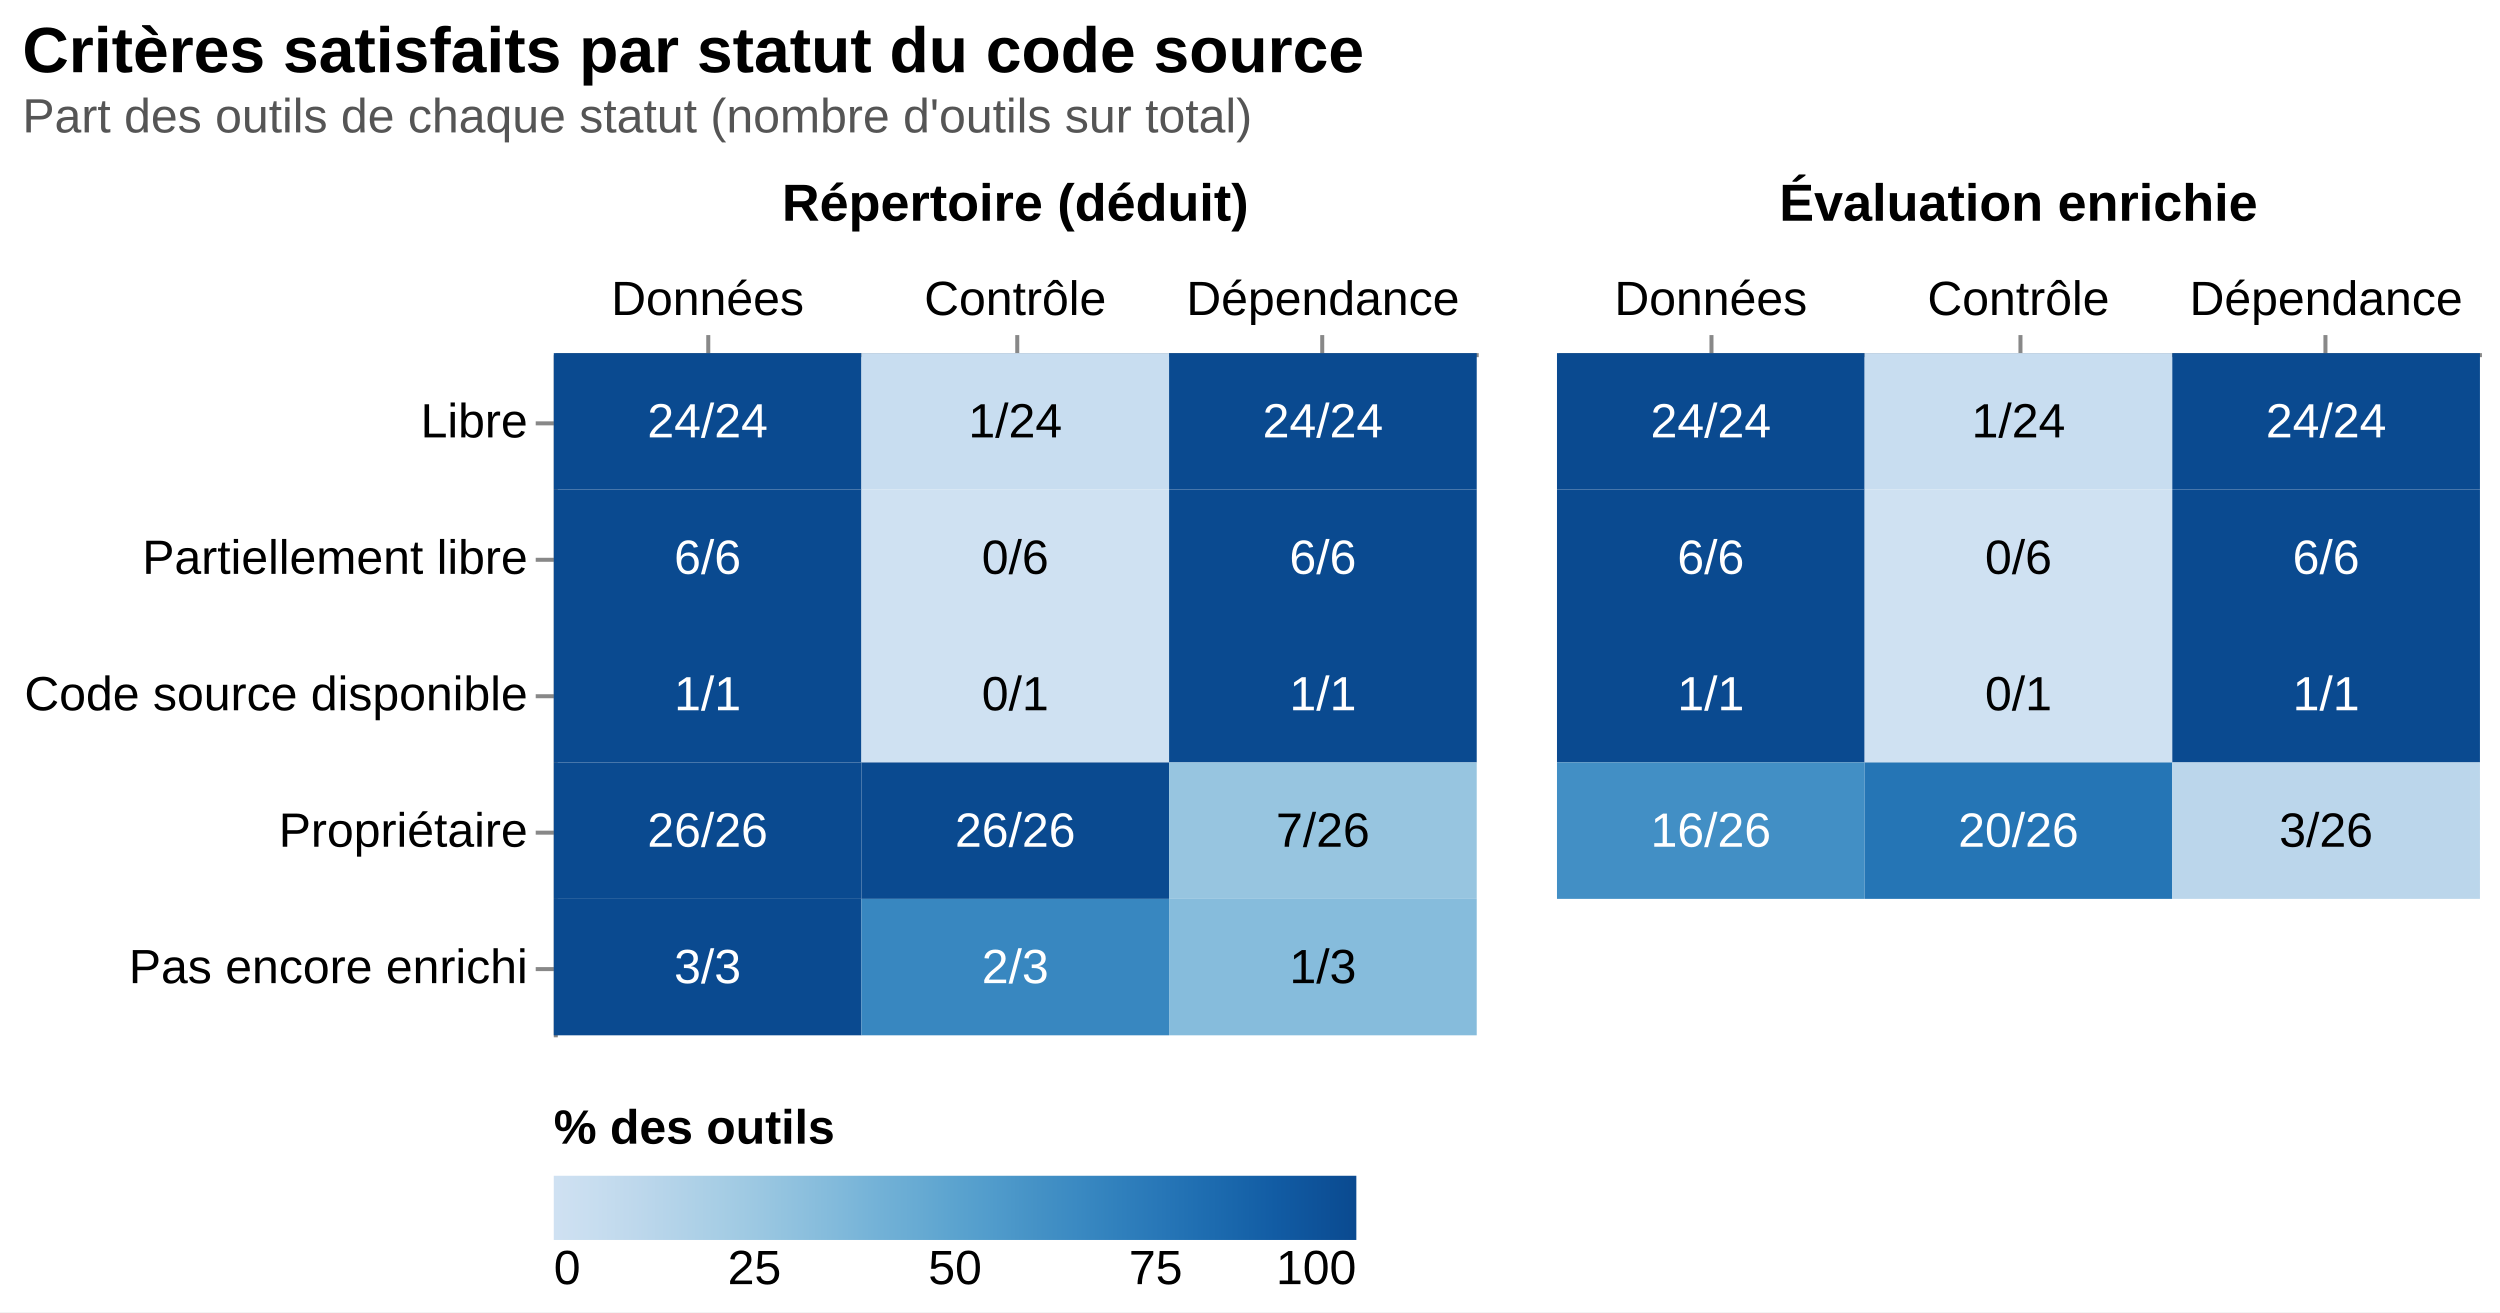
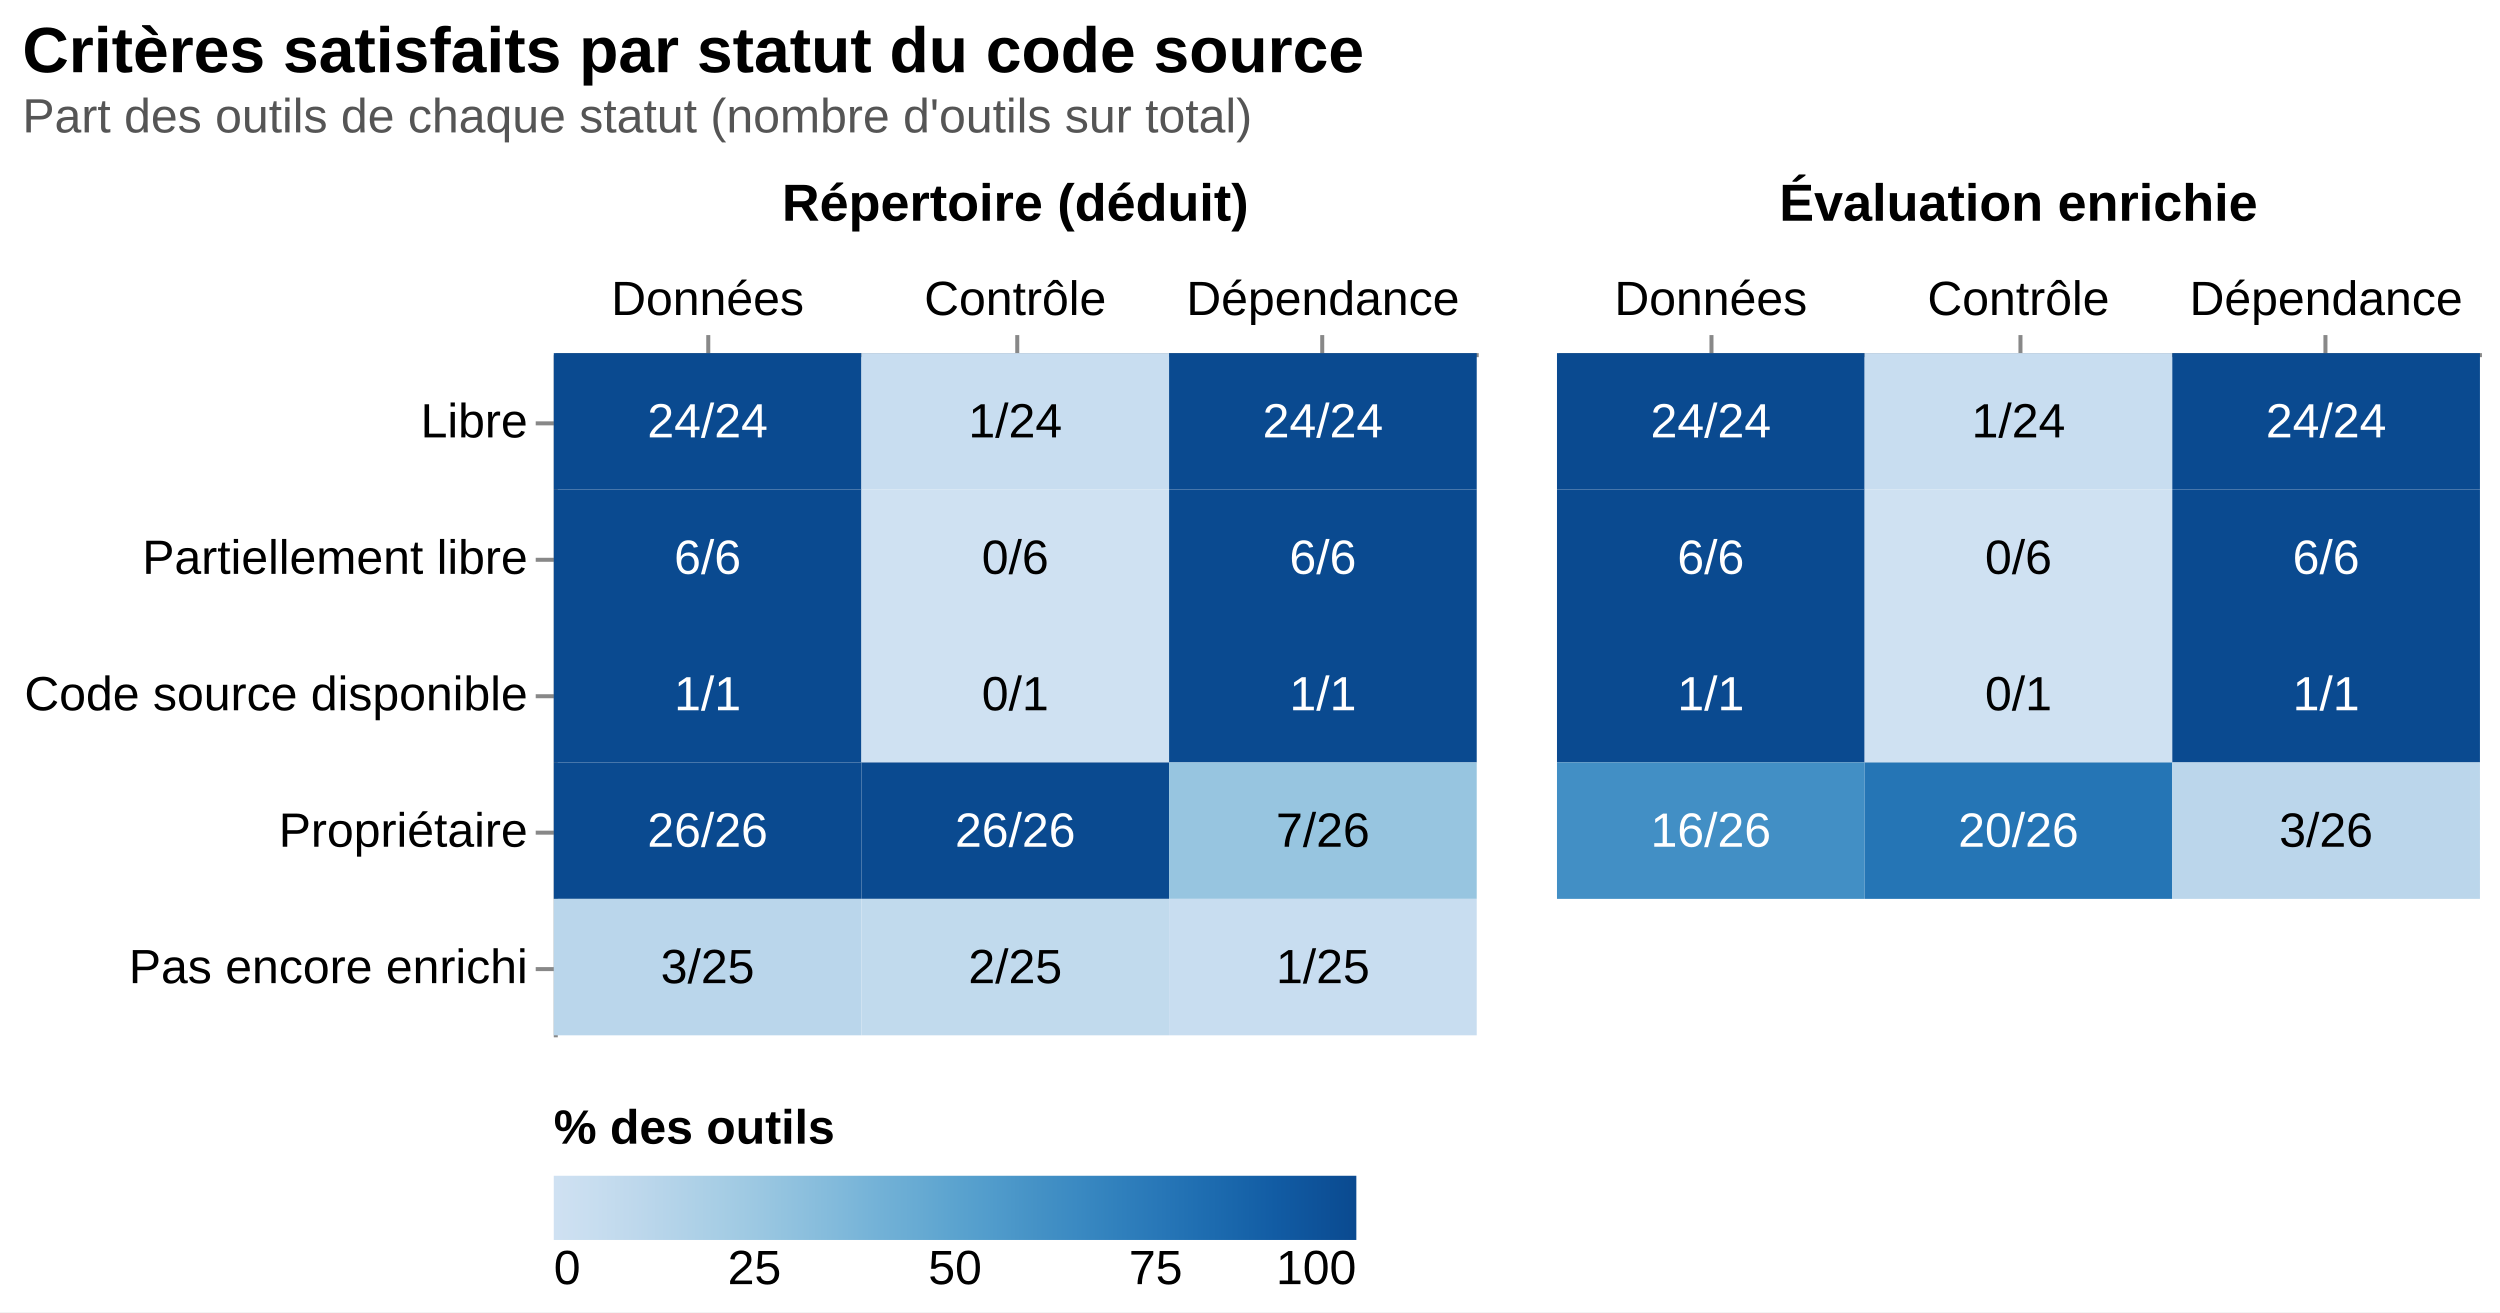
<svg xmlns="http://www.w3.org/2000/svg" version="1.1" class="marks" width="623" height="327" viewBox="0 0 623 327">
  <rect width="623" height="327" fill="white" />
  <g fill="none" stroke-miterlimit="10" transform="translate(138,88)">
    <g class="mark-group role-frame root" role="graphics-object" aria-roledescription="group mark container">
      <g transform="translate(0,0)">
        <path class="background" aria-hidden="true" d="M0,0h0v0h0Z" />
        <g>
          <g class="mark-group role-row-header row_header" role="graphics-object" aria-roledescription="group mark container">
            <g transform="translate(0,0)">
              <path class="background" aria-hidden="true" d="M0,0h0v170h0Z" />
              <g>
                <g class="mark-group role-axis" role="graphics-symbol" aria-roledescription="axis" aria-label="Y-axis for a discrete scale with 5 values: Libre, Partiellement libre, Code source disponible, Propriétaire, Pas encore enrichi">
                  <g transform="translate(0.5,0.5)">
                    <path class="background" aria-hidden="true" d="M0,0h0v0h0Z" pointer-events="none" />
                    <g>
                      <g class="mark-rule role-axis-tick" pointer-events="none">
                        <line transform="translate(0,17)" x2="-5" y2="0" stroke="#888888" stroke-width="1" opacity="1" />
                        <line transform="translate(0,51)" x2="-5" y2="0" stroke="#888888" stroke-width="1" opacity="1" />
                        <line transform="translate(0,85)" x2="-5" y2="0" stroke="#888888" stroke-width="1" opacity="1" />
                        <line transform="translate(0,119)" x2="-5" y2="0" stroke="#888888" stroke-width="1" opacity="1" />
                        <line transform="translate(0,153)" x2="-5" y2="0" stroke="#888888" stroke-width="1" opacity="1" />
                      </g>
                      <g class="mark-text role-axis-label" pointer-events="none">
                        <text text-anchor="end" transform="translate(-7,20.5)" font-family="Liberation Sans, Helvetica, Arial, sans-serif" font-size="12px" fill="#000" opacity="1">Libre</text>
                        <text text-anchor="end" transform="translate(-7,54.5)" font-family="Liberation Sans, Helvetica, Arial, sans-serif" font-size="12px" fill="#000" opacity="1">Partiellement libre</text>
                        <text text-anchor="end" transform="translate(-7,88.5)" font-family="Liberation Sans, Helvetica, Arial, sans-serif" font-size="12px" fill="#000" opacity="1">Code source disponible</text>
                        <text text-anchor="end" transform="translate(-7,122.5)" font-family="Liberation Sans, Helvetica, Arial, sans-serif" font-size="12px" fill="#000" opacity="1">Propriétaire</text>
                        <text text-anchor="end" transform="translate(-7,156.5)" font-family="Liberation Sans, Helvetica, Arial, sans-serif" font-size="12px" fill="#000" opacity="1">Pas encore enrichi</text>
                      </g>
                      <g class="mark-rule role-axis-domain" pointer-events="none">
                        <line transform="translate(0,0)" x2="0" y2="170" stroke="#888888" stroke-width="1" opacity="1" />
                      </g>
                    </g>
                    <path class="foreground" aria-hidden="true" d="" pointer-events="none" display="none" />
                  </g>
                </g>
              </g>
              <path class="foreground" aria-hidden="true" d="" display="none" />
            </g>
          </g>
          <g class="mark-group role-column-header column_header" role="graphics-object" aria-roledescription="group mark container">
            <g transform="translate(0,0)">
              <path class="background" aria-hidden="true" d="M0,0h230v0h-230Z" />
              <g>
                <g class="mark-group role-title">
                  <g transform="translate(115,-43)">
                    <path class="background" aria-hidden="true" d="M0,0h0v0h0Z" pointer-events="none" />
                    <g>
                      <g class="mark-text role-title-text" role="graphics-symbol" aria-roledescription="title" aria-label="Title text 'Répertoire (déduit)'" pointer-events="none">
                        <text text-anchor="middle" transform="translate(0,10)" font-family="Liberation Sans, Helvetica, Arial, sans-serif" font-size="13px" font-weight="bold" fill="#000" opacity="1">Répertoire (déduit)</text>
                      </g>
                    </g>
                    <path class="foreground" aria-hidden="true" d="" pointer-events="none" display="none" />
                  </g>
                </g>
                <g class="mark-group role-axis" role="graphics-symbol" aria-roledescription="axis" aria-label="X-axis for a discrete scale with 3 values: Données, Contrôle, Dépendance">
                  <g transform="translate(0.5,0.5)">
                    <path class="background" aria-hidden="true" d="M0,0h0v0h0Z" pointer-events="none" />
                    <g>
                      <g class="mark-rule role-axis-tick" pointer-events="none">
                        <line transform="translate(38,0)" x2="0" y2="-5" stroke="#888888" stroke-width="1" opacity="1" />
                        <line transform="translate(115,0)" x2="0" y2="-5" stroke="#888888" stroke-width="1" opacity="1" />
                        <line transform="translate(191,0)" x2="0" y2="-5" stroke="#888888" stroke-width="1" opacity="1" />
                      </g>
                      <g class="mark-text role-axis-label" pointer-events="none">
                        <text text-anchor="middle" transform="translate(37.83333,-10)" font-family="Liberation Sans, Helvetica, Arial, sans-serif" font-size="12px" fill="#000" opacity="1">Données</text>
                        <text text-anchor="middle" transform="translate(114.5,-10)" font-family="Liberation Sans, Helvetica, Arial, sans-serif" font-size="12px" fill="#000" opacity="1">Contrôle</text>
                        <text text-anchor="middle" transform="translate(191.1667,-10)" font-family="Liberation Sans, Helvetica, Arial, sans-serif" font-size="12px" fill="#000" opacity="1">Dépendance</text>
                      </g>
                      <g class="mark-rule role-axis-domain" pointer-events="none">
                        <line transform="translate(0,0)" x2="230" y2="0" stroke="#888888" stroke-width="1" opacity="1" />
                      </g>
                    </g>
                    <path class="foreground" aria-hidden="true" d="" pointer-events="none" display="none" />
                  </g>
                </g>
              </g>
              <path class="foreground" aria-hidden="true" d="" display="none" />
            </g>
            <g transform="translate(250,0)">
              <path class="background" aria-hidden="true" d="M0,0h230v0h-230Z" />
              <g>
                <g class="mark-group role-title">
                  <g transform="translate(115,-43)">
                    <path class="background" aria-hidden="true" d="M0,0h0v0h0Z" pointer-events="none" />
                    <g>
                      <g class="mark-text role-title-text" role="graphics-symbol" aria-roledescription="title" aria-label="Title text 'Évaluation enrichie'" pointer-events="none">
                        <text text-anchor="middle" transform="translate(0,10)" font-family="Liberation Sans, Helvetica, Arial, sans-serif" font-size="13px" font-weight="bold" fill="#000" opacity="1">Évaluation enrichie</text>
                      </g>
                    </g>
                    <path class="foreground" aria-hidden="true" d="" pointer-events="none" display="none" />
                  </g>
                </g>
                <g class="mark-group role-axis" role="graphics-symbol" aria-roledescription="axis" aria-label="X-axis for a discrete scale with 3 values: Données, Contrôle, Dépendance">
                  <g transform="translate(0.5,0.5)">
                    <path class="background" aria-hidden="true" d="M0,0h0v0h0Z" pointer-events="none" />
                    <g>
                      <g class="mark-rule role-axis-tick" pointer-events="none">
                        <line transform="translate(38,0)" x2="0" y2="-5" stroke="#888888" stroke-width="1" opacity="1" />
                        <line transform="translate(115,0)" x2="0" y2="-5" stroke="#888888" stroke-width="1" opacity="1" />
                        <line transform="translate(191,0)" x2="0" y2="-5" stroke="#888888" stroke-width="1" opacity="1" />
                      </g>
                      <g class="mark-text role-axis-label" pointer-events="none">
                        <text text-anchor="middle" transform="translate(37.83333,-10)" font-family="Liberation Sans, Helvetica, Arial, sans-serif" font-size="12px" fill="#000" opacity="1">Données</text>
                        <text text-anchor="middle" transform="translate(114.5,-10)" font-family="Liberation Sans, Helvetica, Arial, sans-serif" font-size="12px" fill="#000" opacity="1">Contrôle</text>
                        <text text-anchor="middle" transform="translate(191.1667,-10)" font-family="Liberation Sans, Helvetica, Arial, sans-serif" font-size="12px" fill="#000" opacity="1">Dépendance</text>
                      </g>
                      <g class="mark-rule role-axis-domain" pointer-events="none">
                        <line transform="translate(0,0)" x2="230" y2="0" stroke="#888888" stroke-width="1" opacity="1" />
                      </g>
                    </g>
                    <path class="foreground" aria-hidden="true" d="" pointer-events="none" display="none" />
                  </g>
                </g>
              </g>
              <path class="foreground" aria-hidden="true" d="" display="none" />
            </g>
          </g>
          <g class="mark-group role-scope cell" role="graphics-object" aria-roledescription="group mark container">
            <g transform="translate(0,0)">
              <path class="background" aria-hidden="true" d="M0,0h230v170h-230Z" />
              <g>
                <g class="mark-rect role-mark child_layer_0_marks" role="graphics-object" aria-roledescription="rect mark container">
                  <path aria-label="critere: Données; statut: Libre; % des outils: 100" role="graphics-symbol" aria-roledescription="rect mark" d="M0,0h76.667v34h-76.667Z" fill="rgb(10, 74, 144)" />
                  <path aria-label="critere: Contrôle; statut: Libre; % des outils: 4,16666666667" role="graphics-symbol" aria-roledescription="rect mark" d="M76.667,0h76.667v34h-76.667Z" fill="rgb(200, 221, 240)" />
                  <path aria-label="critere: Dépendance; statut: Libre; % des outils: 100" role="graphics-symbol" aria-roledescription="rect mark" d="M153.333,0h76.667v34h-76.667Z" fill="rgb(10, 74, 144)" />
                  <path aria-label="critere: Données; statut: Partiellement libre; % des outils: 100" role="graphics-symbol" aria-roledescription="rect mark" d="M0,34h76.667v34h-76.667Z" fill="rgb(10, 74, 144)" />
                  <path aria-label="critere: Contrôle; statut: Partiellement libre; % des outils: 0" role="graphics-symbol" aria-roledescription="rect mark" d="M76.667,34h76.667v34h-76.667Z" fill="rgb(207, 225, 242)" />
                  <path aria-label="critere: Dépendance; statut: Partiellement libre; % des outils: 100" role="graphics-symbol" aria-roledescription="rect mark" d="M153.333,34h76.667v34h-76.667Z" fill="rgb(10, 74, 144)" />
                  <path aria-label="critere: Données; statut: Code source disponible; % des outils: 100" role="graphics-symbol" aria-roledescription="rect mark" d="M0,68h76.667v34h-76.667Z" fill="rgb(10, 74, 144)" />
                  <path aria-label="critere: Contrôle; statut: Code source disponible; % des outils: 0" role="graphics-symbol" aria-roledescription="rect mark" d="M76.667,68h76.667v34h-76.667Z" fill="rgb(207, 225, 242)" />
                  <path aria-label="critere: Dépendance; statut: Code source disponible; % des outils: 100" role="graphics-symbol" aria-roledescription="rect mark" d="M153.333,68h76.667v34h-76.667Z" fill="rgb(10, 74, 144)" />
                  <path aria-label="critere: Données; statut: Propriétaire; % des outils: 100" role="graphics-symbol" aria-roledescription="rect mark" d="M0,102h76.667v34h-76.667Z" fill="rgb(10, 74, 144)" />
                  <path aria-label="critere: Contrôle; statut: Propriétaire; % des outils: 100" role="graphics-symbol" aria-roledescription="rect mark" d="M76.667,102h76.667v34h-76.667Z" fill="rgb(10, 74, 144)" />
                  <path aria-label="critere: Dépendance; statut: Propriétaire; % des outils: 26,9230769231" role="graphics-symbol" aria-roledescription="rect mark" d="M153.333,102h76.667v34h-76.667Z" fill="rgb(151, 197, 224)" />
-                   <path aria-label="critere: Données; statut: Pas encore enrichi; % des outils: 100" role="graphics-symbol" aria-roledescription="rect mark" d="M0,136h76.667v34h-76.667Z" fill="rgb(10, 74, 144)" />
-                   <path aria-label="critere: Contrôle; statut: Pas encore enrichi; % des outils: 66,6666666667" role="graphics-symbol" aria-roledescription="rect mark" d="M76.667,136h76.667v34h-76.667Z" fill="rgb(56, 135, 192)" />
-                   <path aria-label="critere: Dépendance; statut: Pas encore enrichi; % des outils: 33,3333333333" role="graphics-symbol" aria-roledescription="rect mark" d="M153.333,136h76.667v34h-76.667Z" fill="rgb(134, 188, 220)" />
+                   <path aria-label="critere: Données; statut: Pas encore enrichi; % des outils: 12" role="graphics-symbol" aria-roledescription="rect mark" d="M0,136h76.667v34h-76.667Z" fill="rgb(186, 214, 235)" />
+                   <path aria-label="critere: Contrôle; statut: Pas encore enrichi; % des outils: 8" role="graphics-symbol" aria-roledescription="rect mark" d="M76.667,136h76.667v34h-76.667Z" fill="rgb(193, 218, 237)" />
+                   <path aria-label="critere: Dépendance; statut: Pas encore enrichi; % des outils: 4" role="graphics-symbol" aria-roledescription="rect mark" d="M153.333,136h76.667v34h-76.667Z" fill="rgb(200, 221, 240)" />
                </g>
                <g class="mark-text role-mark child_layer_1_marks" role="graphics-object" aria-roledescription="text mark container">
                  <text aria-label="critere: Données; statut: Libre; etiquette: 24/24" role="graphics-symbol" aria-roledescription="text mark" text-anchor="middle" transform="translate(38.33333,21)" font-family="Liberation Sans, Helvetica, Arial, sans-serif" font-size="12px" fill="white">24/24</text>
                  <text aria-label="critere: Contrôle; statut: Libre; etiquette: 1/24" role="graphics-symbol" aria-roledescription="text mark" text-anchor="middle" transform="translate(115,21)" font-family="Liberation Sans, Helvetica, Arial, sans-serif" font-size="12px" fill="black">1/24</text>
                  <text aria-label="critere: Dépendance; statut: Libre; etiquette: 24/24" role="graphics-symbol" aria-roledescription="text mark" text-anchor="middle" transform="translate(191.6667,21)" font-family="Liberation Sans, Helvetica, Arial, sans-serif" font-size="12px" fill="white">24/24</text>
                  <text aria-label="critere: Données; statut: Partiellement libre; etiquette: 6/6" role="graphics-symbol" aria-roledescription="text mark" text-anchor="middle" transform="translate(38.33333,55)" font-family="Liberation Sans, Helvetica, Arial, sans-serif" font-size="12px" fill="white">6/6</text>
                  <text aria-label="critere: Contrôle; statut: Partiellement libre; etiquette: 0/6" role="graphics-symbol" aria-roledescription="text mark" text-anchor="middle" transform="translate(115,55)" font-family="Liberation Sans, Helvetica, Arial, sans-serif" font-size="12px" fill="black">0/6</text>
                  <text aria-label="critere: Dépendance; statut: Partiellement libre; etiquette: 6/6" role="graphics-symbol" aria-roledescription="text mark" text-anchor="middle" transform="translate(191.6667,55)" font-family="Liberation Sans, Helvetica, Arial, sans-serif" font-size="12px" fill="white">6/6</text>
                  <text aria-label="critere: Données; statut: Code source disponible; etiquette: 1/1" role="graphics-symbol" aria-roledescription="text mark" text-anchor="middle" transform="translate(38.33333,89)" font-family="Liberation Sans, Helvetica, Arial, sans-serif" font-size="12px" fill="white">1/1</text>
                  <text aria-label="critere: Contrôle; statut: Code source disponible; etiquette: 0/1" role="graphics-symbol" aria-roledescription="text mark" text-anchor="middle" transform="translate(115,89)" font-family="Liberation Sans, Helvetica, Arial, sans-serif" font-size="12px" fill="black">0/1</text>
                  <text aria-label="critere: Dépendance; statut: Code source disponible; etiquette: 1/1" role="graphics-symbol" aria-roledescription="text mark" text-anchor="middle" transform="translate(191.6667,89)" font-family="Liberation Sans, Helvetica, Arial, sans-serif" font-size="12px" fill="white">1/1</text>
                  <text aria-label="critere: Données; statut: Propriétaire; etiquette: 26/26" role="graphics-symbol" aria-roledescription="text mark" text-anchor="middle" transform="translate(38.33333,123)" font-family="Liberation Sans, Helvetica, Arial, sans-serif" font-size="12px" fill="white">26/26</text>
                  <text aria-label="critere: Contrôle; statut: Propriétaire; etiquette: 26/26" role="graphics-symbol" aria-roledescription="text mark" text-anchor="middle" transform="translate(115,123)" font-family="Liberation Sans, Helvetica, Arial, sans-serif" font-size="12px" fill="white">26/26</text>
                  <text aria-label="critere: Dépendance; statut: Propriétaire; etiquette: 7/26" role="graphics-symbol" aria-roledescription="text mark" text-anchor="middle" transform="translate(191.6667,123)" font-family="Liberation Sans, Helvetica, Arial, sans-serif" font-size="12px" fill="black">7/26</text>
-                   <text aria-label="critere: Données; statut: Pas encore enrichi; etiquette: 3/3" role="graphics-symbol" aria-roledescription="text mark" text-anchor="middle" transform="translate(38.33333,157)" font-family="Liberation Sans, Helvetica, Arial, sans-serif" font-size="12px" fill="white">3/3</text>
-                   <text aria-label="critere: Contrôle; statut: Pas encore enrichi; etiquette: 2/3" role="graphics-symbol" aria-roledescription="text mark" text-anchor="middle" transform="translate(115,157)" font-family="Liberation Sans, Helvetica, Arial, sans-serif" font-size="12px" fill="white">2/3</text>
-                   <text aria-label="critere: Dépendance; statut: Pas encore enrichi; etiquette: 1/3" role="graphics-symbol" aria-roledescription="text mark" text-anchor="middle" transform="translate(191.6667,157)" font-family="Liberation Sans, Helvetica, Arial, sans-serif" font-size="12px" fill="black">1/3</text>
+                   <text aria-label="critere: Données; statut: Pas encore enrichi; etiquette: 3/25" role="graphics-symbol" aria-roledescription="text mark" text-anchor="middle" transform="translate(38.33333,157)" font-family="Liberation Sans, Helvetica, Arial, sans-serif" font-size="12px" fill="black">3/25</text>
+                   <text aria-label="critere: Contrôle; statut: Pas encore enrichi; etiquette: 2/25" role="graphics-symbol" aria-roledescription="text mark" text-anchor="middle" transform="translate(115,157)" font-family="Liberation Sans, Helvetica, Arial, sans-serif" font-size="12px" fill="black">2/25</text>
+                   <text aria-label="critere: Dépendance; statut: Pas encore enrichi; etiquette: 1/25" role="graphics-symbol" aria-roledescription="text mark" text-anchor="middle" transform="translate(191.6667,157)" font-family="Liberation Sans, Helvetica, Arial, sans-serif" font-size="12px" fill="black">1/25</text>
                </g>
              </g>
              <path class="foreground" aria-hidden="true" d="" display="none" />
            </g>
            <g transform="translate(250,0)">
              <path class="background" aria-hidden="true" d="M0,0h230v170h-230Z" />
              <g>
                <g class="mark-rect role-mark child_layer_0_marks" role="graphics-object" aria-roledescription="rect mark container">
                  <path aria-label="critere: Données; statut: Libre; % des outils: 100" role="graphics-symbol" aria-roledescription="rect mark" d="M0,0h76.667v34h-76.667Z" fill="rgb(10, 74, 144)" />
                  <path aria-label="critere: Contrôle; statut: Libre; % des outils: 4,16666666667" role="graphics-symbol" aria-roledescription="rect mark" d="M76.667,0h76.667v34h-76.667Z" fill="rgb(200, 221, 240)" />
                  <path aria-label="critere: Dépendance; statut: Libre; % des outils: 100" role="graphics-symbol" aria-roledescription="rect mark" d="M153.333,0h76.667v34h-76.667Z" fill="rgb(10, 74, 144)" />
                  <path aria-label="critere: Données; statut: Partiellement libre; % des outils: 100" role="graphics-symbol" aria-roledescription="rect mark" d="M0,34h76.667v34h-76.667Z" fill="rgb(10, 74, 144)" />
                  <path aria-label="critere: Contrôle; statut: Partiellement libre; % des outils: 0" role="graphics-symbol" aria-roledescription="rect mark" d="M76.667,34h76.667v34h-76.667Z" fill="rgb(207, 225, 242)" />
                  <path aria-label="critere: Dépendance; statut: Partiellement libre; % des outils: 100" role="graphics-symbol" aria-roledescription="rect mark" d="M153.333,34h76.667v34h-76.667Z" fill="rgb(10, 74, 144)" />
                  <path aria-label="critere: Données; statut: Code source disponible; % des outils: 100" role="graphics-symbol" aria-roledescription="rect mark" d="M0,68h76.667v34h-76.667Z" fill="rgb(10, 74, 144)" />
                  <path aria-label="critere: Contrôle; statut: Code source disponible; % des outils: 0" role="graphics-symbol" aria-roledescription="rect mark" d="M76.667,68h76.667v34h-76.667Z" fill="rgb(207, 225, 242)" />
                  <path aria-label="critere: Dépendance; statut: Code source disponible; % des outils: 100" role="graphics-symbol" aria-roledescription="rect mark" d="M153.333,68h76.667v34h-76.667Z" fill="rgb(10, 74, 144)" />
                  <path aria-label="critere: Données; statut: Propriétaire; % des outils: 61,5384615385" role="graphics-symbol" aria-roledescription="rect mark" d="M0,102h76.667v34h-76.667Z" fill="rgb(66, 143, 197)" />
                  <path aria-label="critere: Contrôle; statut: Propriétaire; % des outils: 76,9230769231" role="graphics-symbol" aria-roledescription="rect mark" d="M76.667,102h76.667v34h-76.667Z" fill="rgb(37, 117, 181)" />
                  <path aria-label="critere: Dépendance; statut: Propriétaire; % des outils: 11,5384615385" role="graphics-symbol" aria-roledescription="rect mark" d="M153.333,102h76.667v34h-76.667Z" fill="rgb(187, 214, 235)" />
                </g>
                <g class="mark-text role-mark child_layer_1_marks" role="graphics-object" aria-roledescription="text mark container">
                  <text aria-label="critere: Données; statut: Libre; etiquette: 24/24" role="graphics-symbol" aria-roledescription="text mark" text-anchor="middle" transform="translate(38.33333,21)" font-family="Liberation Sans, Helvetica, Arial, sans-serif" font-size="12px" fill="white">24/24</text>
                  <text aria-label="critere: Contrôle; statut: Libre; etiquette: 1/24" role="graphics-symbol" aria-roledescription="text mark" text-anchor="middle" transform="translate(115,21)" font-family="Liberation Sans, Helvetica, Arial, sans-serif" font-size="12px" fill="black">1/24</text>
                  <text aria-label="critere: Dépendance; statut: Libre; etiquette: 24/24" role="graphics-symbol" aria-roledescription="text mark" text-anchor="middle" transform="translate(191.6667,21)" font-family="Liberation Sans, Helvetica, Arial, sans-serif" font-size="12px" fill="white">24/24</text>
                  <text aria-label="critere: Données; statut: Partiellement libre; etiquette: 6/6" role="graphics-symbol" aria-roledescription="text mark" text-anchor="middle" transform="translate(38.33333,55)" font-family="Liberation Sans, Helvetica, Arial, sans-serif" font-size="12px" fill="white">6/6</text>
                  <text aria-label="critere: Contrôle; statut: Partiellement libre; etiquette: 0/6" role="graphics-symbol" aria-roledescription="text mark" text-anchor="middle" transform="translate(115,55)" font-family="Liberation Sans, Helvetica, Arial, sans-serif" font-size="12px" fill="black">0/6</text>
                  <text aria-label="critere: Dépendance; statut: Partiellement libre; etiquette: 6/6" role="graphics-symbol" aria-roledescription="text mark" text-anchor="middle" transform="translate(191.6667,55)" font-family="Liberation Sans, Helvetica, Arial, sans-serif" font-size="12px" fill="white">6/6</text>
                  <text aria-label="critere: Données; statut: Code source disponible; etiquette: 1/1" role="graphics-symbol" aria-roledescription="text mark" text-anchor="middle" transform="translate(38.33333,89)" font-family="Liberation Sans, Helvetica, Arial, sans-serif" font-size="12px" fill="white">1/1</text>
                  <text aria-label="critere: Contrôle; statut: Code source disponible; etiquette: 0/1" role="graphics-symbol" aria-roledescription="text mark" text-anchor="middle" transform="translate(115,89)" font-family="Liberation Sans, Helvetica, Arial, sans-serif" font-size="12px" fill="black">0/1</text>
                  <text aria-label="critere: Dépendance; statut: Code source disponible; etiquette: 1/1" role="graphics-symbol" aria-roledescription="text mark" text-anchor="middle" transform="translate(191.6667,89)" font-family="Liberation Sans, Helvetica, Arial, sans-serif" font-size="12px" fill="white">1/1</text>
                  <text aria-label="critere: Données; statut: Propriétaire; etiquette: 16/26" role="graphics-symbol" aria-roledescription="text mark" text-anchor="middle" transform="translate(38.33333,123)" font-family="Liberation Sans, Helvetica, Arial, sans-serif" font-size="12px" fill="white">16/26</text>
                  <text aria-label="critere: Contrôle; statut: Propriétaire; etiquette: 20/26" role="graphics-symbol" aria-roledescription="text mark" text-anchor="middle" transform="translate(115,123)" font-family="Liberation Sans, Helvetica, Arial, sans-serif" font-size="12px" fill="white">20/26</text>
                  <text aria-label="critere: Dépendance; statut: Propriétaire; etiquette: 3/26" role="graphics-symbol" aria-roledescription="text mark" text-anchor="middle" transform="translate(191.6667,123)" font-family="Liberation Sans, Helvetica, Arial, sans-serif" font-size="12px" fill="black">3/26</text>
                </g>
              </g>
              <path class="foreground" aria-hidden="true" d="" display="none" />
            </g>
          </g>
          <g class="mark-group role-legend" role="graphics-symbol" aria-roledescription="legend" aria-label="Gradient legend titled '% des outils' for fill color with values from 0 to 100">
            <g transform="translate(0,188)">
              <path class="background" aria-hidden="true" d="M0,0h200v46h-200Z" pointer-events="none" />
              <g>
                <g class="mark-group role-legend-entry">
                  <g transform="translate(0,17)">
                    <path class="background" aria-hidden="true" d="M0,0h0v0h0Z" pointer-events="none" />
                    <g>
                      <g class="mark-rect role-legend-gradient" pointer-events="none">
                        <path d="M0,0h200v16h-200Z" fill="url(#gradient_0)" stroke="#ddd" stroke-width="0" opacity="1" />
                      </g>
                      <g class="mark-text role-legend-label" pointer-events="none">
                        <text text-anchor="start" transform="translate(0,27)" font-family="Liberation Sans, Helvetica, Arial, sans-serif" font-size="12px" fill="#000" opacity="1">0</text>
                        <text text-anchor="middle" transform="translate(50,27)" font-family="Liberation Sans, Helvetica, Arial, sans-serif" font-size="12px" fill="#000" opacity="1">25</text>
                        <text text-anchor="middle" transform="translate(100,27)" font-family="Liberation Sans, Helvetica, Arial, sans-serif" font-size="12px" fill="#000" opacity="1">50</text>
                        <text text-anchor="middle" transform="translate(150,27)" font-family="Liberation Sans, Helvetica, Arial, sans-serif" font-size="12px" fill="#000" opacity="1">75</text>
                        <text text-anchor="end" transform="translate(200,27)" font-family="Liberation Sans, Helvetica, Arial, sans-serif" font-size="12px" fill="#000" opacity="1">100</text>
                      </g>
                    </g>
                    <path class="foreground" aria-hidden="true" d="" pointer-events="none" display="none" />
                  </g>
                </g>
                <g class="mark-text role-legend-title" pointer-events="none">
                  <text text-anchor="start" transform="translate(0,9)" font-family="Liberation Sans, Helvetica, Arial, sans-serif" font-size="12px" font-weight="bold" fill="#000" opacity="1">% des outils</text>
                </g>
              </g>
              <path class="foreground" aria-hidden="true" d="" pointer-events="none" display="none" />
            </g>
          </g>
          <g class="mark-group role-title">
            <g transform="translate(-132.4141,-83)">
              <path class="background" aria-hidden="true" d="M0,0h0v0h0Z" pointer-events="none" />
              <g>
                <g class="mark-text role-title-text" role="graphics-symbol" aria-roledescription="title" aria-label="Title text 'Critères satisfaits par statut du code source'" pointer-events="none">
                  <text text-anchor="start" transform="translate(0,13)" font-family="Liberation Sans, Helvetica, Arial, sans-serif" font-size="16px" font-weight="bold" fill="#000" opacity="1">Critères satisfaits par statut du code source</text>
                </g>
                <g class="mark-text role-title-subtitle" role="graphics-symbol" aria-roledescription="subtitle" aria-label="Subtitle text 'Part des outils de chaque statut (nombre d'outils sur total)'" pointer-events="none">
                  <text text-anchor="start" transform="translate(0,28)" font-family="Liberation Sans, Helvetica, Arial, sans-serif" font-size="12px" fill="#555555" opacity="1">Part des outils de chaque statut (nombre d'outils sur total)</text>
                </g>
              </g>
              <path class="foreground" aria-hidden="true" d="" pointer-events="none" display="none" />
            </g>
          </g>
        </g>
        <path class="foreground" aria-hidden="true" d="" display="none" />
      </g>
    </g>
  </g>
  <defs>
    <linearGradient id="gradient_0" x1="0" x2="1" y1="0" y2="0">
      <stop offset="0" stop-color="rgb(207, 225, 242)" />
      <stop offset="0.05" stop-color="rgb(199, 221, 239)" />
      <stop offset="0.1" stop-color="rgb(190, 216, 236)" />
      <stop offset="0.15" stop-color="rgb(179, 211, 233)" />
      <stop offset="0.2" stop-color="rgb(168, 206, 229)" />
      <stop offset="0.25" stop-color="rgb(156, 200, 226)" />
      <stop offset="0.3" stop-color="rgb(143, 193, 222)" />
      <stop offset="0.35" stop-color="rgb(130, 186, 219)" />
      <stop offset="0.4" stop-color="rgb(116, 178, 215)" />
      <stop offset="0.45" stop-color="rgb(104, 171, 211)" />
      <stop offset="0.5" stop-color="rgb(91, 163, 207)" />
      <stop offset="0.55" stop-color="rgb(80, 155, 203)" />
      <stop offset="0.6" stop-color="rgb(69, 146, 198)" />
      <stop offset="0.65" stop-color="rgb(59, 138, 194)" />
      <stop offset="0.7" stop-color="rgb(49, 129, 189)" />
      <stop offset="0.75" stop-color="rgb(41, 120, 184)" />
      <stop offset="0.8" stop-color="rgb(32, 111, 178)" />
      <stop offset="0.85" stop-color="rgb(25, 102, 171)" />
      <stop offset="0.9" stop-color="rgb(18, 92, 164)" />
      <stop offset="0.95" stop-color="rgb(14, 83, 154)" />
      <stop offset="1" stop-color="rgb(10, 74, 144)" />
    </linearGradient>
  </defs>
</svg>
